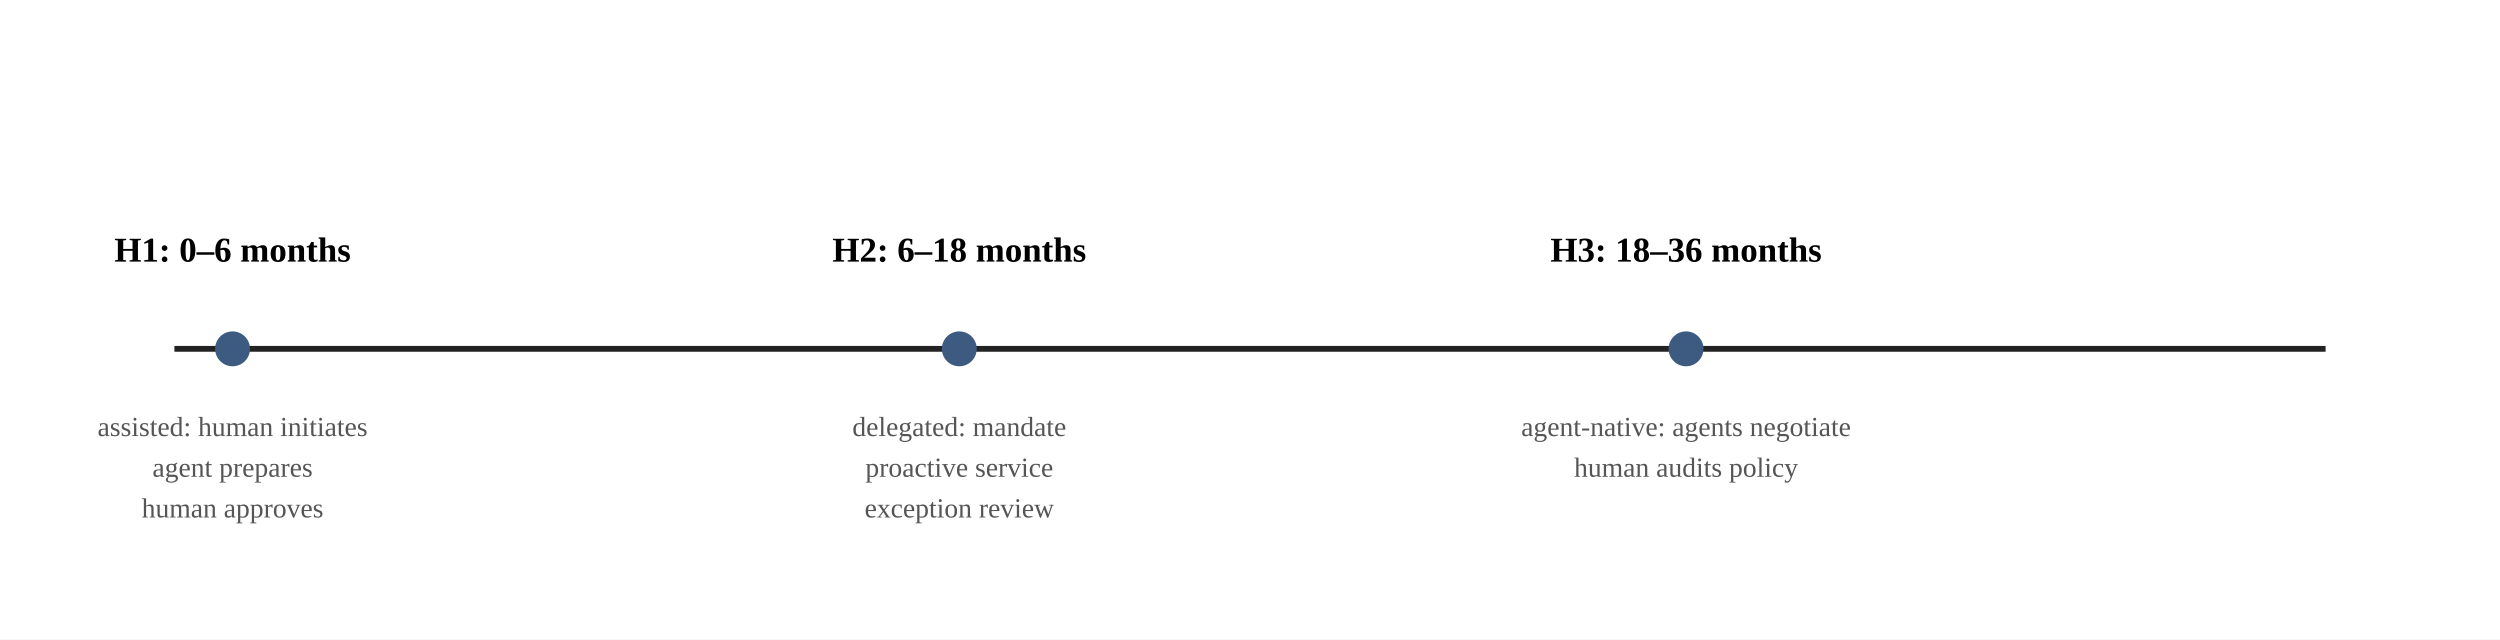
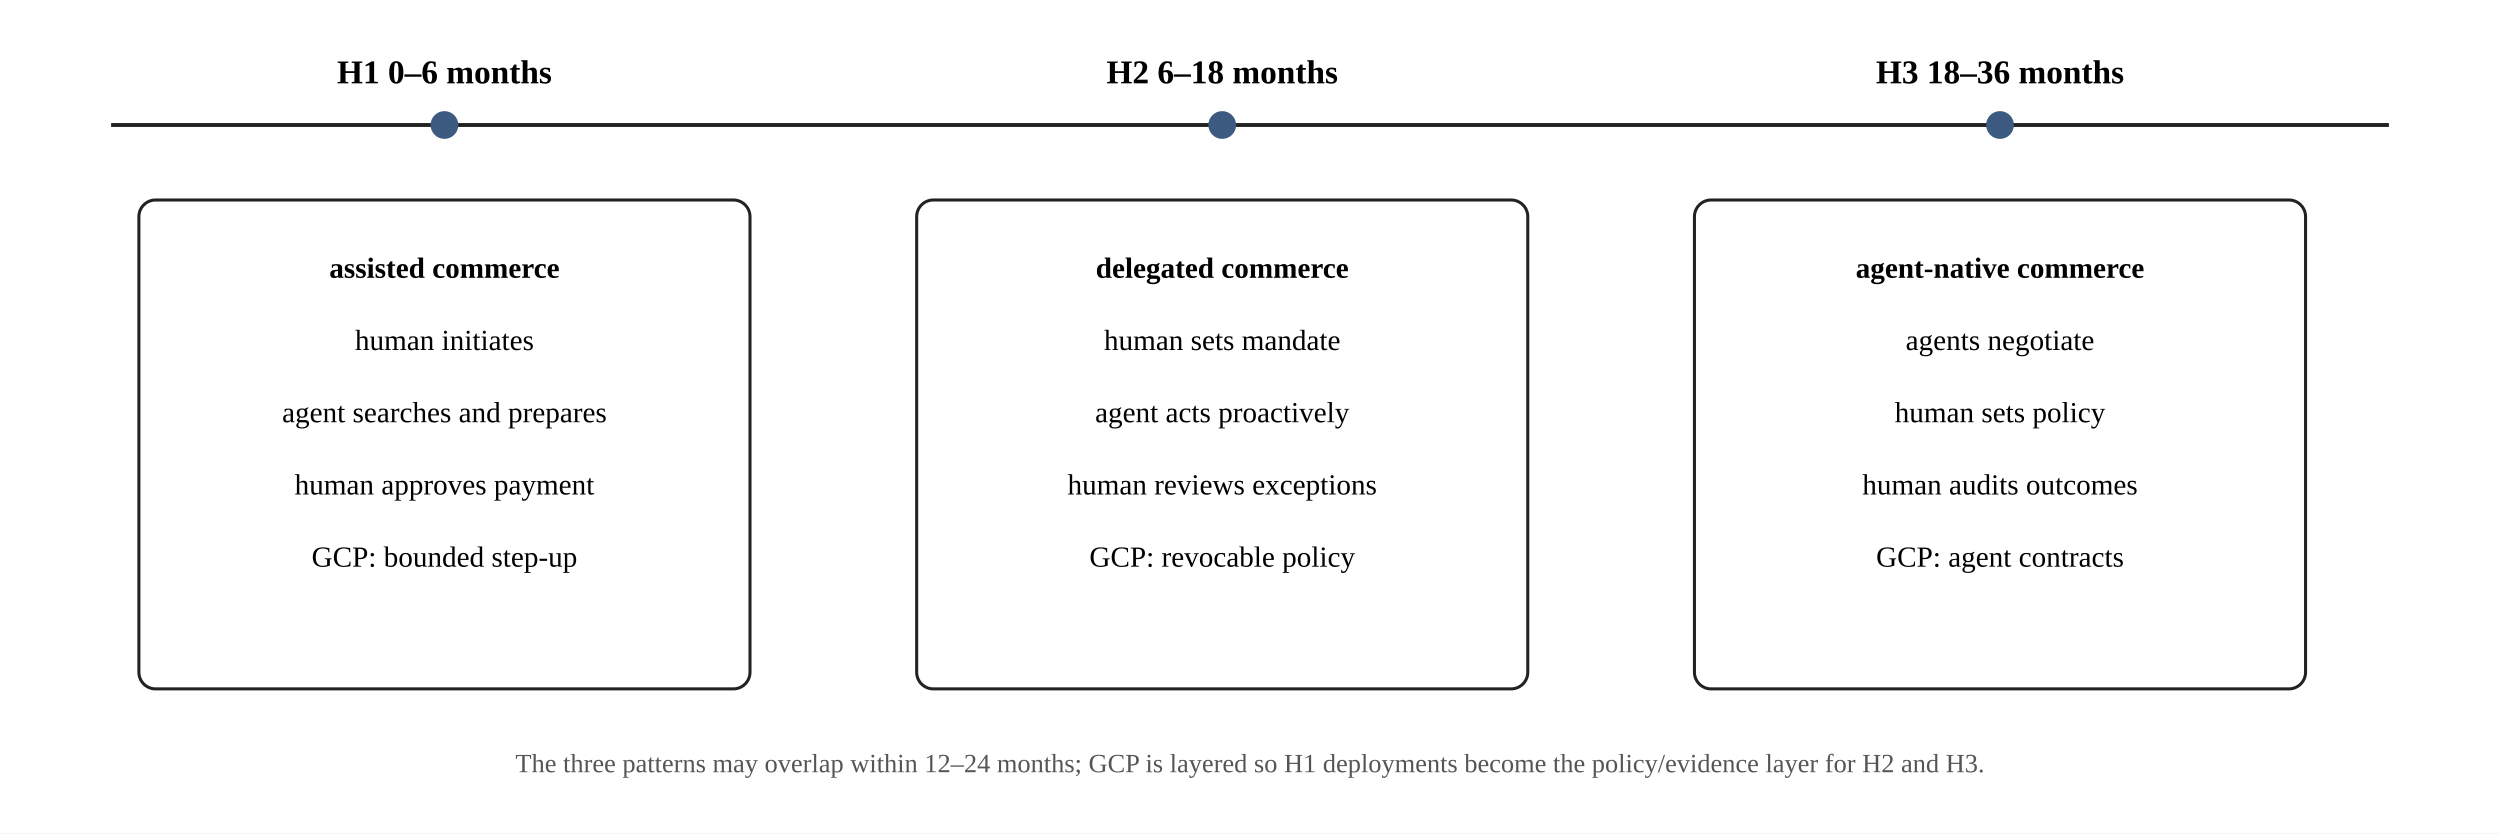
- <svg xmlns="http://www.w3.org/2000/svg" width="860" height="220" viewBox="0 0 860 220">
-   <rect width="860" height="220" fill="#fff" />
-   <line x1="60" y1="120" x2="800" y2="120" stroke="#222" stroke-width="2" />
-   <circle cx="80" cy="120" r="6" fill="#3d5a80" />
-   <text x="80" y="90" text-anchor="middle" font-family="Times New Roman, Times, serif" font-size="12" font-weight="bold">H1: 0–6 months</text>
-   <text x="80" y="150" text-anchor="middle" font-family="Times New Roman, Times, serif" font-size="9.5" fill="#555">assisted: human initiates</text>
-   <text x="80" y="164" text-anchor="middle" font-family="Times New Roman, Times, serif" font-size="9.5" fill="#555">agent prepares</text>
-   <text x="80" y="178" text-anchor="middle" font-family="Times New Roman, Times, serif" font-size="9.5" fill="#555">human approves</text>
-   <circle cx="330" cy="120" r="6" fill="#3d5a80" />
-   <text x="330" y="90" text-anchor="middle" font-family="Times New Roman, Times, serif" font-size="12" font-weight="bold">H2: 6–18 months</text>
-   <text x="330" y="150" text-anchor="middle" font-family="Times New Roman, Times, serif" font-size="9.5" fill="#555">delegated: mandate</text>
-   <text x="330" y="164" text-anchor="middle" font-family="Times New Roman, Times, serif" font-size="9.5" fill="#555">proactive service</text>
-   <text x="330" y="178" text-anchor="middle" font-family="Times New Roman, Times, serif" font-size="9.5" fill="#555">exception review</text>
-   <circle cx="580" cy="120" r="6" fill="#3d5a80" />
-   <text x="580" y="90" text-anchor="middle" font-family="Times New Roman, Times, serif" font-size="12" font-weight="bold">H3: 18–36 months</text>
-   <text x="580" y="150" text-anchor="middle" font-family="Times New Roman, Times, serif" font-size="9.5" fill="#555">agent-native: agents negotiate</text>
-   <text x="580" y="164" text-anchor="middle" font-family="Times New Roman, Times, serif" font-size="9.5" fill="#555">human audits policy</text>
+ <svg xmlns="http://www.w3.org/2000/svg" width="900" height="300" viewBox="0 0 900 300">
+   <rect width="900" height="300" fill="#fff" />
+   <line x1="40" y1="45" x2="860" y2="45" stroke="#222" stroke-width="1.4" />
+   <circle cx="160" cy="45" r="5" fill="#3d5a80" />
+   <text x="160" y="30" text-anchor="middle" font-family="Times New Roman, Times, serif" font-size="12" font-weight="bold">H1  0–6 months</text>
+   <rect x="50" y="72" width="220" height="176" rx="6" fill="#fff" stroke="#222" stroke-width="1.1" />
+   <text x="160" y="100" text-anchor="middle" font-family="Times New Roman, Times, serif" font-size="10.5" font-weight="bold">assisted commerce</text>
+   <text x="160" y="126" text-anchor="middle" font-family="Times New Roman, Times, serif" font-size="10.5" font-weight="normal">human initiates</text>
+   <text x="160" y="152" text-anchor="middle" font-family="Times New Roman, Times, serif" font-size="10.5" font-weight="normal">agent searches and prepares</text>
+   <text x="160" y="178" text-anchor="middle" font-family="Times New Roman, Times, serif" font-size="10.5" font-weight="normal">human approves payment</text>
+   <text x="160" y="204" text-anchor="middle" font-family="Times New Roman, Times, serif" font-size="10.5" font-weight="normal">GCP: bounded step-up</text>
+   <circle cx="440" cy="45" r="5" fill="#3d5a80" />
+   <text x="440" y="30" text-anchor="middle" font-family="Times New Roman, Times, serif" font-size="12" font-weight="bold">H2  6–18 months</text>
+   <rect x="330" y="72" width="220" height="176" rx="6" fill="#fff" stroke="#222" stroke-width="1.1" />
+   <text x="440" y="100" text-anchor="middle" font-family="Times New Roman, Times, serif" font-size="10.5" font-weight="bold">delegated commerce</text>
+   <text x="440" y="126" text-anchor="middle" font-family="Times New Roman, Times, serif" font-size="10.5" font-weight="normal">human sets mandate</text>
+   <text x="440" y="152" text-anchor="middle" font-family="Times New Roman, Times, serif" font-size="10.5" font-weight="normal">agent acts proactively</text>
+   <text x="440" y="178" text-anchor="middle" font-family="Times New Roman, Times, serif" font-size="10.5" font-weight="normal">human reviews exceptions</text>
+   <text x="440" y="204" text-anchor="middle" font-family="Times New Roman, Times, serif" font-size="10.5" font-weight="normal">GCP: revocable policy</text>
+   <circle cx="720" cy="45" r="5" fill="#3d5a80" />
+   <text x="720" y="30" text-anchor="middle" font-family="Times New Roman, Times, serif" font-size="12" font-weight="bold">H3  18–36 months</text>
+   <rect x="610" y="72" width="220" height="176" rx="6" fill="#fff" stroke="#222" stroke-width="1.1" />
+   <text x="720" y="100" text-anchor="middle" font-family="Times New Roman, Times, serif" font-size="10.5" font-weight="bold">agent-native commerce</text>
+   <text x="720" y="126" text-anchor="middle" font-family="Times New Roman, Times, serif" font-size="10.5" font-weight="normal">agents negotiate</text>
+   <text x="720" y="152" text-anchor="middle" font-family="Times New Roman, Times, serif" font-size="10.5" font-weight="normal">human sets policy</text>
+   <text x="720" y="178" text-anchor="middle" font-family="Times New Roman, Times, serif" font-size="10.5" font-weight="normal">human audits outcomes</text>
+   <text x="720" y="204" text-anchor="middle" font-family="Times New Roman, Times, serif" font-size="10.5" font-weight="normal">GCP: agent contracts</text>
+   <text x="450" y="278" text-anchor="middle" font-family="Times New Roman, Times, serif" font-size="9.5" fill="#555">The three patterns may overlap within 12–24 months; GCP is layered so H1 deployments become the policy/evidence layer for H2 and H3.</text>
</svg>
